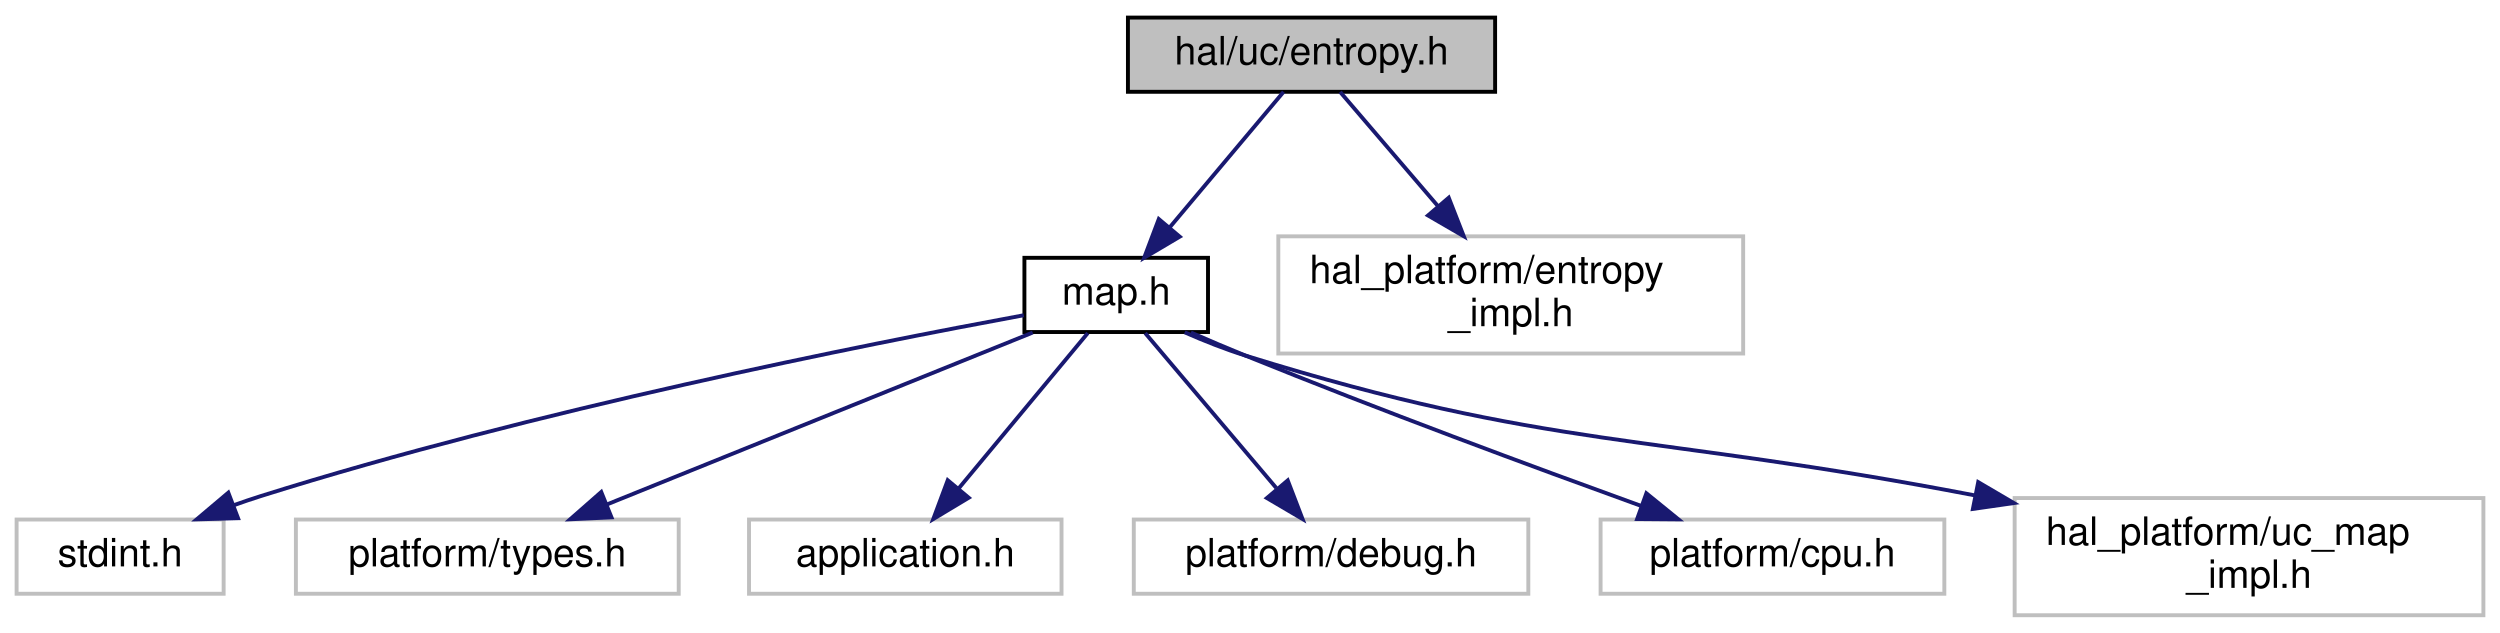
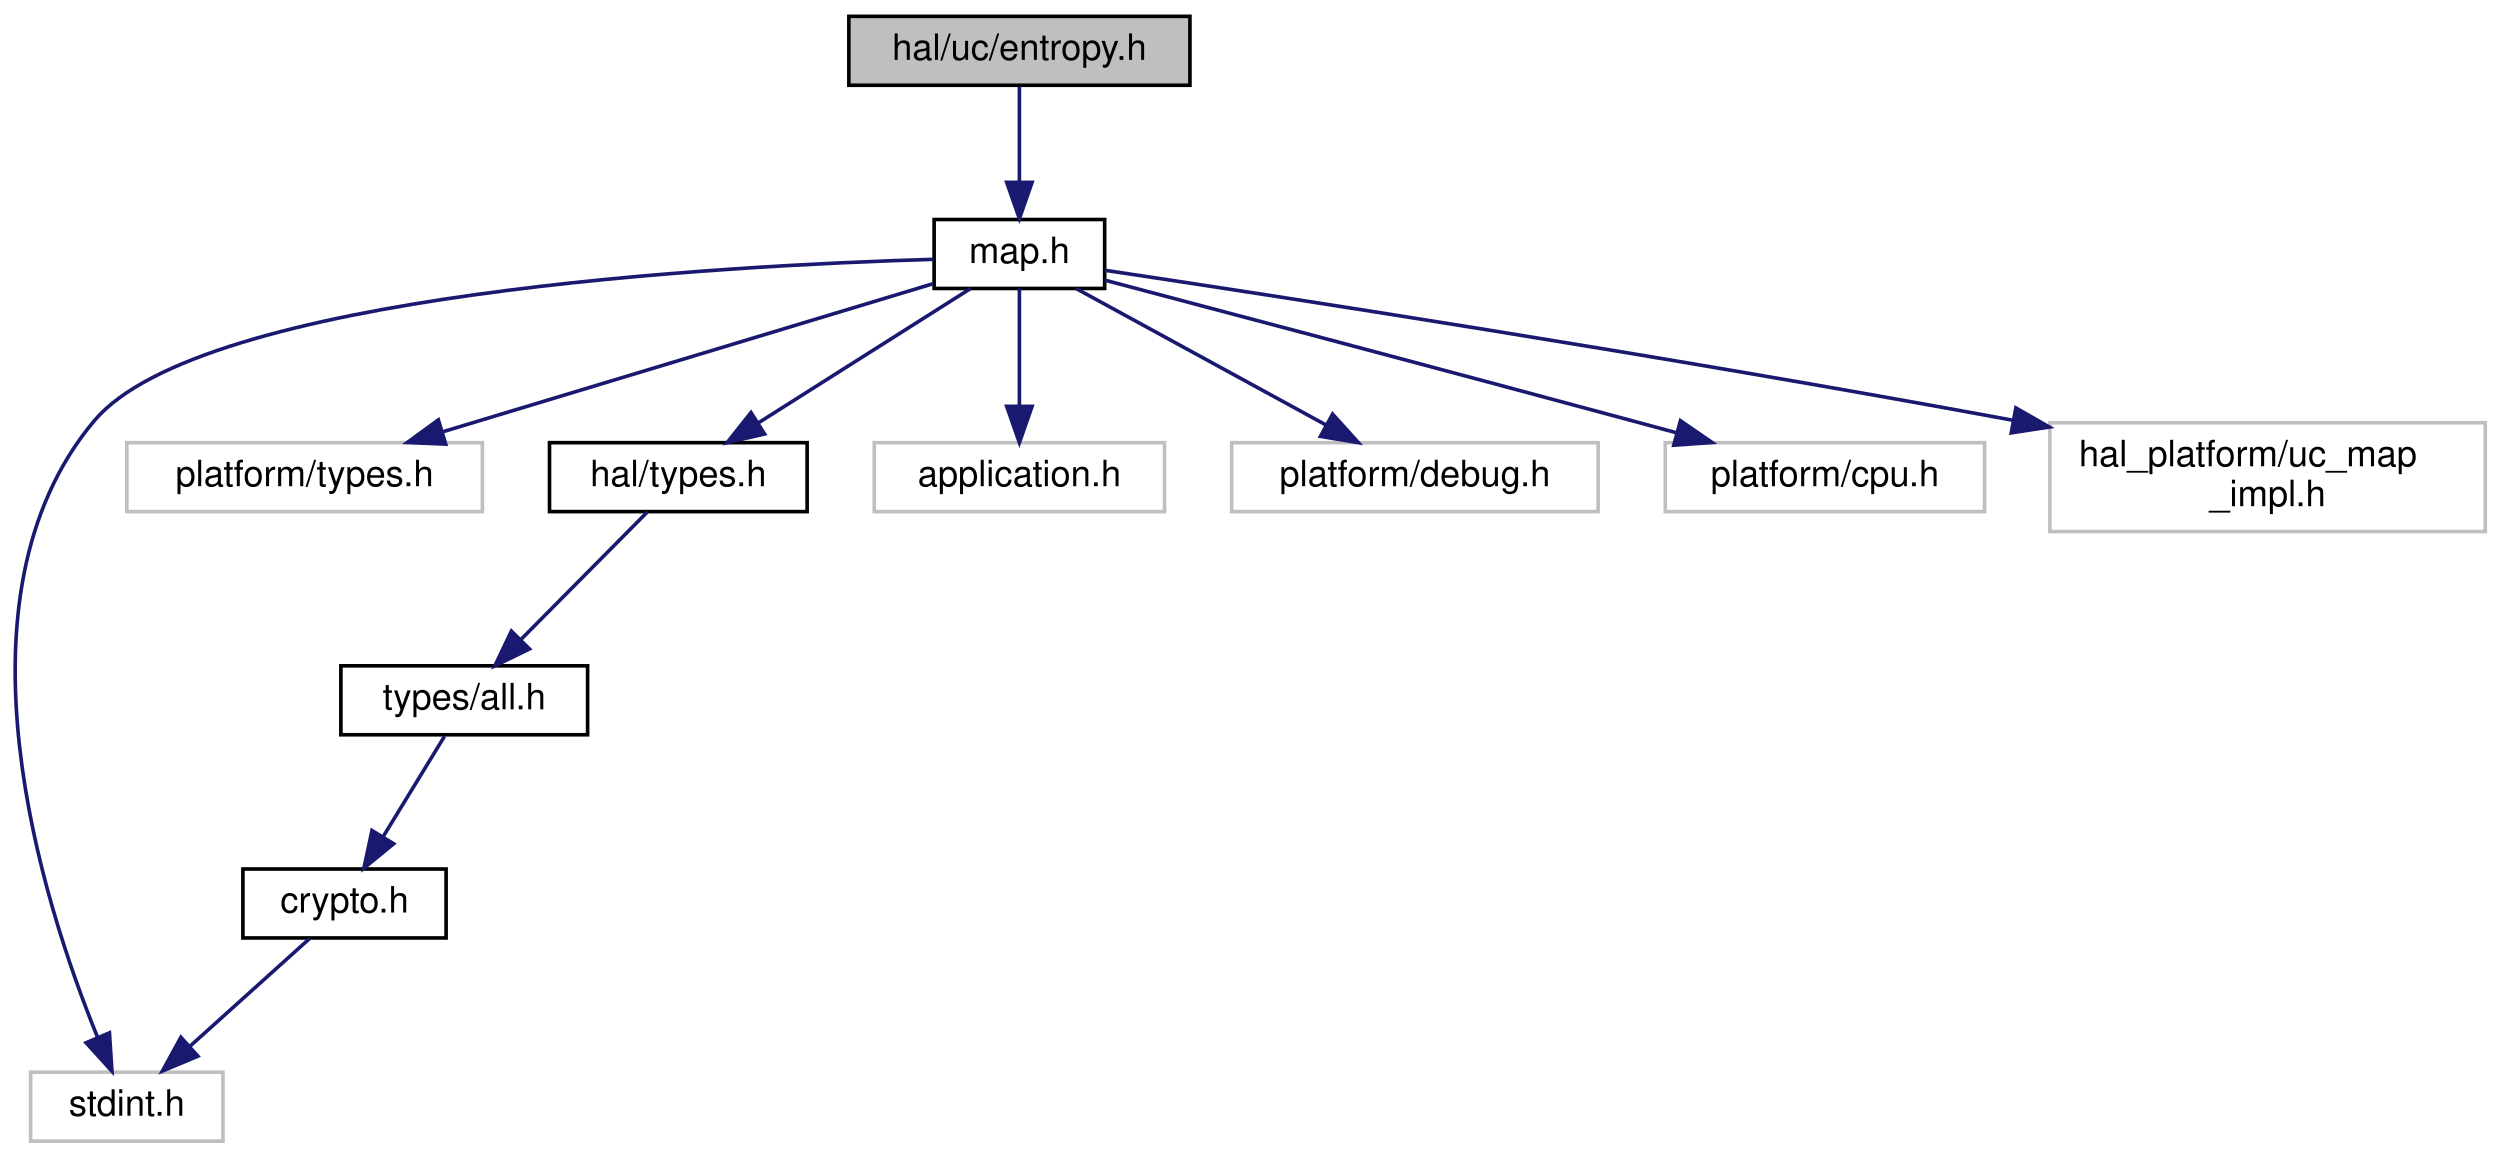
- <svg xmlns="http://www.w3.org/2000/svg" xmlns:xlink="http://www.w3.org/1999/xlink" width="640pt" height="162pt" viewBox="0.00 0.00 639.50 162.00">
-   <g id="graph0" class="graph" transform="scale(1 1) rotate(0) translate(4 158)">
+ <svg xmlns="http://www.w3.org/2000/svg" xmlns:xlink="http://www.w3.org/1999/xlink" width="689pt" height="319pt" viewBox="0.00 0.00 688.89 319.00">
+   <g id="graph0" class="graph" transform="scale(1 1) rotate(0) translate(4 315)">
    <g id="node1" class="node">
      <g id="a_node1">
        <a xlink:title="HAL for uC entropy source.">
-           <polygon fill="#bfbfbf" stroke="black" points="284.5,-134.5 284.5,-153.5 378.5,-153.5 378.5,-134.5 284.5,-134.5" />
-           <text text-anchor="middle" x="331.5" y="-141.5" font-family="Helvetica,sans-Serif" font-size="10.00">hal/uc/entropy.h</text>
+           <polygon fill="#bfbfbf" stroke="black" points="229.89,-291.5 229.89,-310.5 323.89,-310.5 323.89,-291.5 229.89,-291.5" />
+           <text text-anchor="middle" x="276.89" y="-298.5" font-family="Helvetica,sans-Serif" font-size="10.00">hal/uc/entropy.h</text>
        </a>
      </g>
    </g>
    <g id="node2" class="node">
      <g id="a_node2">
        <a xlink:href="map_8h.html" target="_top" xlink:title="HAL for uC Peripheral Map.">
-           <polygon fill="none" stroke="black" points="258,-73 258,-92 305,-92 305,-73 258,-73" />
-           <text text-anchor="middle" x="281.5" y="-80" font-family="Helvetica,sans-Serif" font-size="10.00">map.h</text>
+           <polygon fill="none" stroke="black" points="253.39,-235.5 253.39,-254.5 300.39,-254.5 300.39,-235.5 253.39,-235.5" />
+           <text text-anchor="middle" x="276.89" y="-242.5" font-family="Helvetica,sans-Serif" font-size="10.00">map.h</text>
        </a>
      </g>
    </g>
    <g id="edge1" class="edge">
-       <path fill="none" stroke="midnightblue" d="M324.34,-134.48C316.76,-125.46 304.63,-111.02 295.21,-99.81" />
-       <polygon fill="midnightblue" stroke="midnightblue" points="297.76,-97.41 288.65,-92.01 292.4,-101.92 297.76,-97.41" />
+       <path fill="none" stroke="midnightblue" d="M276.89,-291.08C276.89,-284.01 276.89,-273.86 276.89,-264.99" />
+       <polygon fill="midnightblue" stroke="midnightblue" points="280.39,-264.75 276.89,-254.75 273.39,-264.75 280.39,-264.75" />
+     </g>
+     <g id="node3" class="node">
+       <g id="a_node3">
+         <a xlink:title=" ">
+           <polygon fill="none" stroke="#bfbfbf" points="4.39,-0.5 4.39,-19.5 57.39,-19.5 57.39,-0.5 4.39,-0.5" />
+           <text text-anchor="middle" x="30.89" y="-7.5" font-family="Helvetica,sans-Serif" font-size="10.00">stdint.h</text>
+         </a>
+       </g>
+     </g>
+     <g id="edge2" class="edge">
+       <path fill="none" stroke="midnightblue" d="M253.25,-243.53C195.8,-241.85 51.37,-234.13 21.89,-199 -19.2,-150.01 7.79,-66.07 22.79,-29.23" />
+       <polygon fill="midnightblue" stroke="midnightblue" points="26.11,-30.35 26.8,-19.78 19.67,-27.62 26.11,-30.35" />
+     </g>
+     <g id="node4" class="node">
+       <g id="a_node4">
+         <a xlink:title=" ">
+           <polygon fill="none" stroke="#bfbfbf" points="30.89,-174 30.89,-193 128.89,-193 128.89,-174 30.89,-174" />
+           <text text-anchor="middle" x="79.89" y="-181" font-family="Helvetica,sans-Serif" font-size="10.00">platform/types.h</text>
+         </a>
+       </g>
+     </g>
+     <g id="edge3" class="edge">
+       <path fill="none" stroke="midnightblue" d="M253.13,-236.82C219.55,-226.68 157.84,-208.04 117.86,-195.97" />
+       <polygon fill="midnightblue" stroke="midnightblue" points="118.78,-192.59 108.2,-193.05 116.76,-199.29 118.78,-192.59" />
+     </g>
+     <g id="node5" class="node">
+       <g id="a_node5">
+         <a xlink:href="types_8h_source.html" target="_top" xlink:title=" ">
+           <polygon fill="none" stroke="black" points="147.39,-174 147.39,-193 218.39,-193 218.39,-174 147.39,-174" />
+           <text text-anchor="middle" x="182.89" y="-181" font-family="Helvetica,sans-Serif" font-size="10.00">hal/types.h</text>
+         </a>
+       </g>
+     </g>
+     <g id="edge4" class="edge">
+       <path fill="none" stroke="midnightblue" d="M263.43,-235.48C248.21,-225.84 223.21,-210.02 205.09,-198.55" />
+       <polygon fill="midnightblue" stroke="midnightblue" points="206.66,-195.4 196.34,-193.01 202.92,-201.31 206.66,-195.4" />
+     </g>
+     <g id="node8" class="node">
+       <g id="a_node8">
+         <a xlink:title=" ">
+           <polygon fill="none" stroke="#bfbfbf" points="236.89,-174 236.89,-193 316.89,-193 316.89,-174 236.89,-174" />
+           <text text-anchor="middle" x="276.89" y="-181" font-family="Helvetica,sans-Serif" font-size="10.00">application.h</text>
+         </a>
+       </g>
+     </g>
+     <g id="edge8" class="edge">
+       <path fill="none" stroke="midnightblue" d="M276.89,-235.48C276.89,-227.08 276.89,-213.98 276.89,-203.16" />
+       <polygon fill="midnightblue" stroke="midnightblue" points="280.39,-203.01 276.89,-193.01 273.39,-203.01 280.39,-203.01" />
    </g>
    <g id="node9" class="node">
      <g id="a_node9">
        <a xlink:title=" ">
-           <polygon fill="none" stroke="#bfbfbf" points="323,-67.5 323,-97.5 442,-97.5 442,-67.5 323,-67.5" />
-           <text text-anchor="start" x="331" y="-85.5" font-family="Helvetica,sans-Serif" font-size="10.00">hal_platform/entropy</text>
-           <text text-anchor="middle" x="382.5" y="-74.5" font-family="Helvetica,sans-Serif" font-size="10.00">_impl.h</text>
+           <polygon fill="none" stroke="#bfbfbf" points="335.39,-174 335.39,-193 436.39,-193 436.39,-174 335.39,-174" />
+           <text text-anchor="middle" x="385.89" y="-181" font-family="Helvetica,sans-Serif" font-size="10.00">platform/debug.h</text>
        </a>
      </g>
    </g>
-     <g id="edge8" class="edge">
-       <path fill="none" stroke="midnightblue" d="M338.81,-134.48C345.33,-126.87 355.16,-115.4 363.84,-105.26" />
-       <polygon fill="midnightblue" stroke="midnightblue" points="366.63,-107.39 370.48,-97.52 361.31,-102.84 366.63,-107.39" />
+     <g id="edge9" class="edge">
+       <path fill="none" stroke="midnightblue" d="M292.51,-235.48C310.48,-225.67 340.22,-209.43 361.3,-197.92" />
+       <polygon fill="midnightblue" stroke="midnightblue" points="363.21,-200.87 370.31,-193.01 359.85,-194.73 363.21,-200.87" />
    </g>
-     <g id="node3" class="node">
-       <g id="a_node3">
+     <g id="node10" class="node">
+       <g id="a_node10">
        <a xlink:title=" ">
-           <polygon fill="none" stroke="#bfbfbf" points="0,-6 0,-25 53,-25 53,-6 0,-6" />
-           <text text-anchor="middle" x="26.5" y="-13" font-family="Helvetica,sans-Serif" font-size="10.00">stdint.h</text>
+           <polygon fill="none" stroke="#bfbfbf" points="454.89,-174 454.89,-193 542.89,-193 542.89,-174 454.89,-174" />
+           <text text-anchor="middle" x="498.89" y="-181" font-family="Helvetica,sans-Serif" font-size="10.00">platform/cpu.h</text>
        </a>
      </g>
    </g>
-     <g id="edge2" class="edge">
-       <path fill="none" stroke="midnightblue" d="M257.84,-77.3C217.33,-69.84 132.29,-52.95 62.5,-31 60.22,-30.28 57.89,-29.49 55.55,-28.65" />
-       <polygon fill="midnightblue" stroke="midnightblue" points="56.69,-25.34 46.1,-25.04 54.2,-31.88 56.69,-25.34" />
+     <g id="edge10" class="edge">
+       <path fill="none" stroke="midnightblue" d="M300.42,-237.79C333.08,-229.16 394.01,-213.01 445.89,-199 449.77,-197.95 453.81,-196.86 457.85,-195.76" />
+       <polygon fill="midnightblue" stroke="midnightblue" points="459.07,-199.05 467.8,-193.05 457.23,-192.3 459.07,-199.05" />
    </g>
-     <g id="node4" class="node">
-       <g id="a_node4">
+     <g id="node11" class="node">
+       <g id="a_node11">
        <a xlink:title=" ">
-           <polygon fill="none" stroke="#bfbfbf" points="71.5,-6 71.5,-25 169.5,-25 169.5,-6 71.5,-6" />
-           <text text-anchor="middle" x="120.5" y="-13" font-family="Helvetica,sans-Serif" font-size="10.00">platform/types.h</text>
+           <polygon fill="none" stroke="#bfbfbf" points="560.89,-168.5 560.89,-198.5 680.89,-198.5 680.89,-168.5 560.89,-168.5" />
+           <text text-anchor="start" x="568.89" y="-186.5" font-family="Helvetica,sans-Serif" font-size="10.00">hal_platform/uc_map</text>
+           <text text-anchor="middle" x="620.89" y="-175.5" font-family="Helvetica,sans-Serif" font-size="10.00">_impl.h</text>
        </a>
      </g>
    </g>
-     <g id="edge3" class="edge">
-       <path fill="none" stroke="midnightblue" d="M260.12,-72.87C232.14,-61.57 182.91,-41.7 151.01,-28.82" />
-       <polygon fill="midnightblue" stroke="midnightblue" points="152.29,-25.56 141.71,-25.06 149.67,-32.05 152.29,-25.56" />
-     </g>
-     <g id="node5" class="node">
-       <g id="a_node5">
-         <a xlink:title=" ">
-           <polygon fill="none" stroke="#bfbfbf" points="187.5,-6 187.5,-25 267.5,-25 267.5,-6 187.5,-6" />
-           <text text-anchor="middle" x="227.5" y="-13" font-family="Helvetica,sans-Serif" font-size="10.00">application.h</text>
-         </a>
-       </g>
-     </g>
-     <g id="edge4" class="edge">
-       <path fill="none" stroke="midnightblue" d="M274.22,-72.73C265.8,-62.6 251.75,-45.69 241.25,-33.06" />
-       <polygon fill="midnightblue" stroke="midnightblue" points="243.75,-30.58 234.67,-25.13 238.37,-35.06 243.75,-30.58" />
+     <g id="edge11" class="edge">
+       <path fill="none" stroke="midnightblue" d="M300.5,-240.5C346.61,-233.59 452.07,-217.41 550.87,-199.14" />
+       <polygon fill="midnightblue" stroke="midnightblue" points="551.52,-202.58 560.72,-197.31 550.24,-195.7 551.52,-202.58" />
    </g>
    <g id="node6" class="node">
      <g id="a_node6">
-         <a xlink:title=" ">
-           <polygon fill="none" stroke="#bfbfbf" points="286,-6 286,-25 387,-25 387,-6 286,-6" />
-           <text text-anchor="middle" x="336.5" y="-13" font-family="Helvetica,sans-Serif" font-size="10.00">platform/debug.h</text>
+         <a xlink:href="types_2all_8h_source.html" target="_top" xlink:title=" ">
+           <polygon fill="none" stroke="black" points="89.89,-112.5 89.89,-131.5 157.89,-131.5 157.89,-112.5 89.89,-112.5" />
+           <text text-anchor="middle" x="123.89" y="-119.5" font-family="Helvetica,sans-Serif" font-size="10.00">types/all.h</text>
        </a>
      </g>
    </g>
    <g id="edge5" class="edge">
-       <path fill="none" stroke="midnightblue" d="M288.92,-72.73C297.49,-62.6 311.8,-45.69 322.49,-33.06" />
-       <polygon fill="midnightblue" stroke="midnightblue" points="325.41,-35.02 329.2,-25.13 320.07,-30.5 325.41,-35.02" />
+       <path fill="none" stroke="midnightblue" d="M174.44,-173.98C165.33,-164.78 150.62,-149.96 139.42,-138.66" />
+       <polygon fill="midnightblue" stroke="midnightblue" points="141.86,-136.15 132.33,-131.51 136.89,-141.07 141.86,-136.15" />
    </g>
    <g id="node7" class="node">
      <g id="a_node7">
-         <a xlink:title=" ">
-           <polygon fill="none" stroke="#bfbfbf" points="405.5,-6 405.5,-25 493.5,-25 493.5,-6 405.5,-6" />
-           <text text-anchor="middle" x="449.5" y="-13" font-family="Helvetica,sans-Serif" font-size="10.00">platform/cpu.h</text>
+         <a xlink:href="types_2crypto_8h_source.html" target="_top" xlink:title=" ">
+           <polygon fill="none" stroke="black" points="62.89,-56.5 62.89,-75.5 118.89,-75.5 118.89,-56.5 62.89,-56.5" />
+           <text text-anchor="middle" x="90.89" y="-63.5" font-family="Helvetica,sans-Serif" font-size="10.00">crypto.h</text>
        </a>
      </g>
    </g>
    <g id="edge6" class="edge">
-       <path fill="none" stroke="midnightblue" d="M300.62,-72.88C305.15,-70.9 309.98,-68.84 314.5,-67 348.77,-53.07 388.49,-38.39 415.92,-28.47" />
-       <polygon fill="midnightblue" stroke="midnightblue" points="417.22,-31.72 425.44,-25.04 414.85,-25.13 417.22,-31.72" />
-     </g>
-     <g id="node8" class="node">
-       <g id="a_node8">
-         <a xlink:title=" ">
-           <polygon fill="none" stroke="#bfbfbf" points="511.5,-0.5 511.5,-30.5 631.5,-30.5 631.5,-0.5 511.5,-0.5" />
-           <text text-anchor="start" x="519.5" y="-18.5" font-family="Helvetica,sans-Serif" font-size="10.00">hal_platform/uc_map</text>
-           <text text-anchor="middle" x="571.5" y="-7.5" font-family="Helvetica,sans-Serif" font-size="10.00">_impl.h</text>
-         </a>
-       </g>
+       <path fill="none" stroke="midnightblue" d="M118.45,-112.08C113.88,-104.61 107.23,-93.72 101.6,-84.52" />
+       <polygon fill="midnightblue" stroke="midnightblue" points="104.44,-82.46 96.24,-75.75 98.47,-86.11 104.44,-82.46" />
    </g>
    <g id="edge7" class="edge">
-       <path fill="none" stroke="midnightblue" d="M299.03,-72.92C303.95,-70.76 309.36,-68.6 314.5,-67 392.72,-42.67 417.28,-47.34 501.31,-31.18" />
-       <polygon fill="midnightblue" stroke="midnightblue" points="502.17,-34.58 511.3,-29.22 500.81,-27.71 502.17,-34.58" />
+       <path fill="none" stroke="midnightblue" d="M81.25,-56.32C72.39,-48.34 59.02,-36.31 48.29,-26.65" />
+       <polygon fill="midnightblue" stroke="midnightblue" points="50.48,-23.92 40.71,-19.83 45.8,-29.13 50.48,-23.92" />
    </g>
  </g>
</svg>
